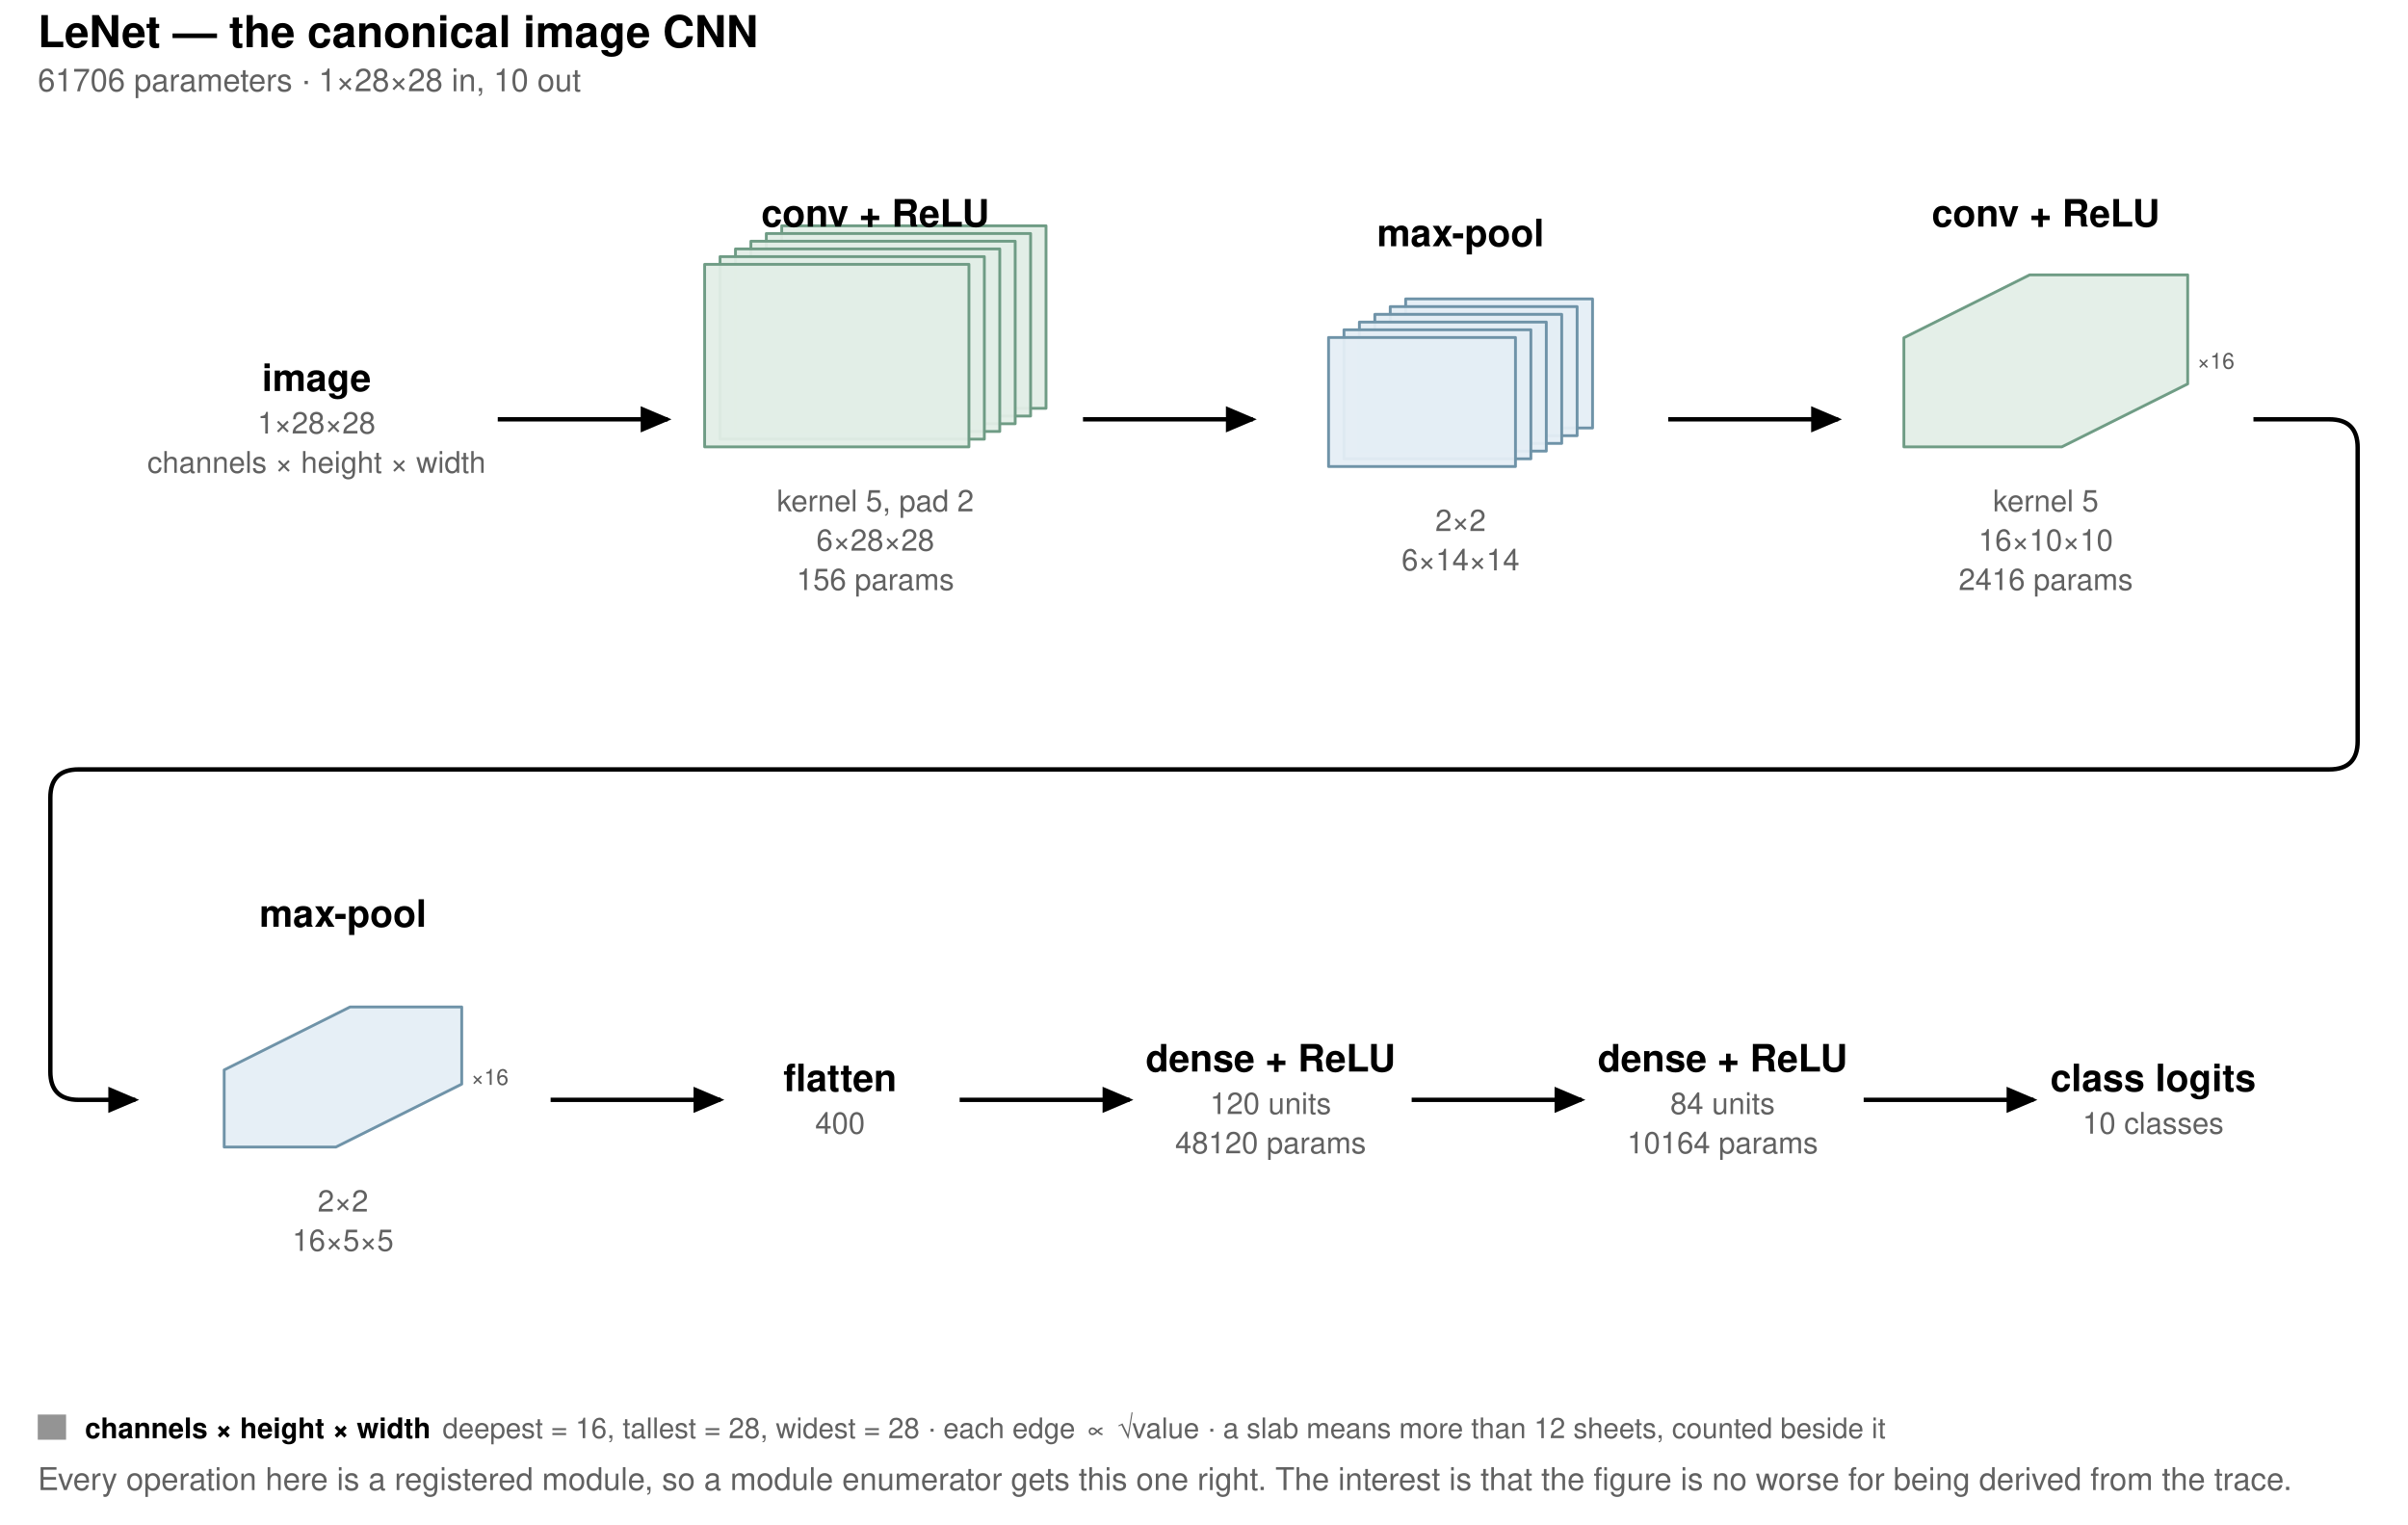
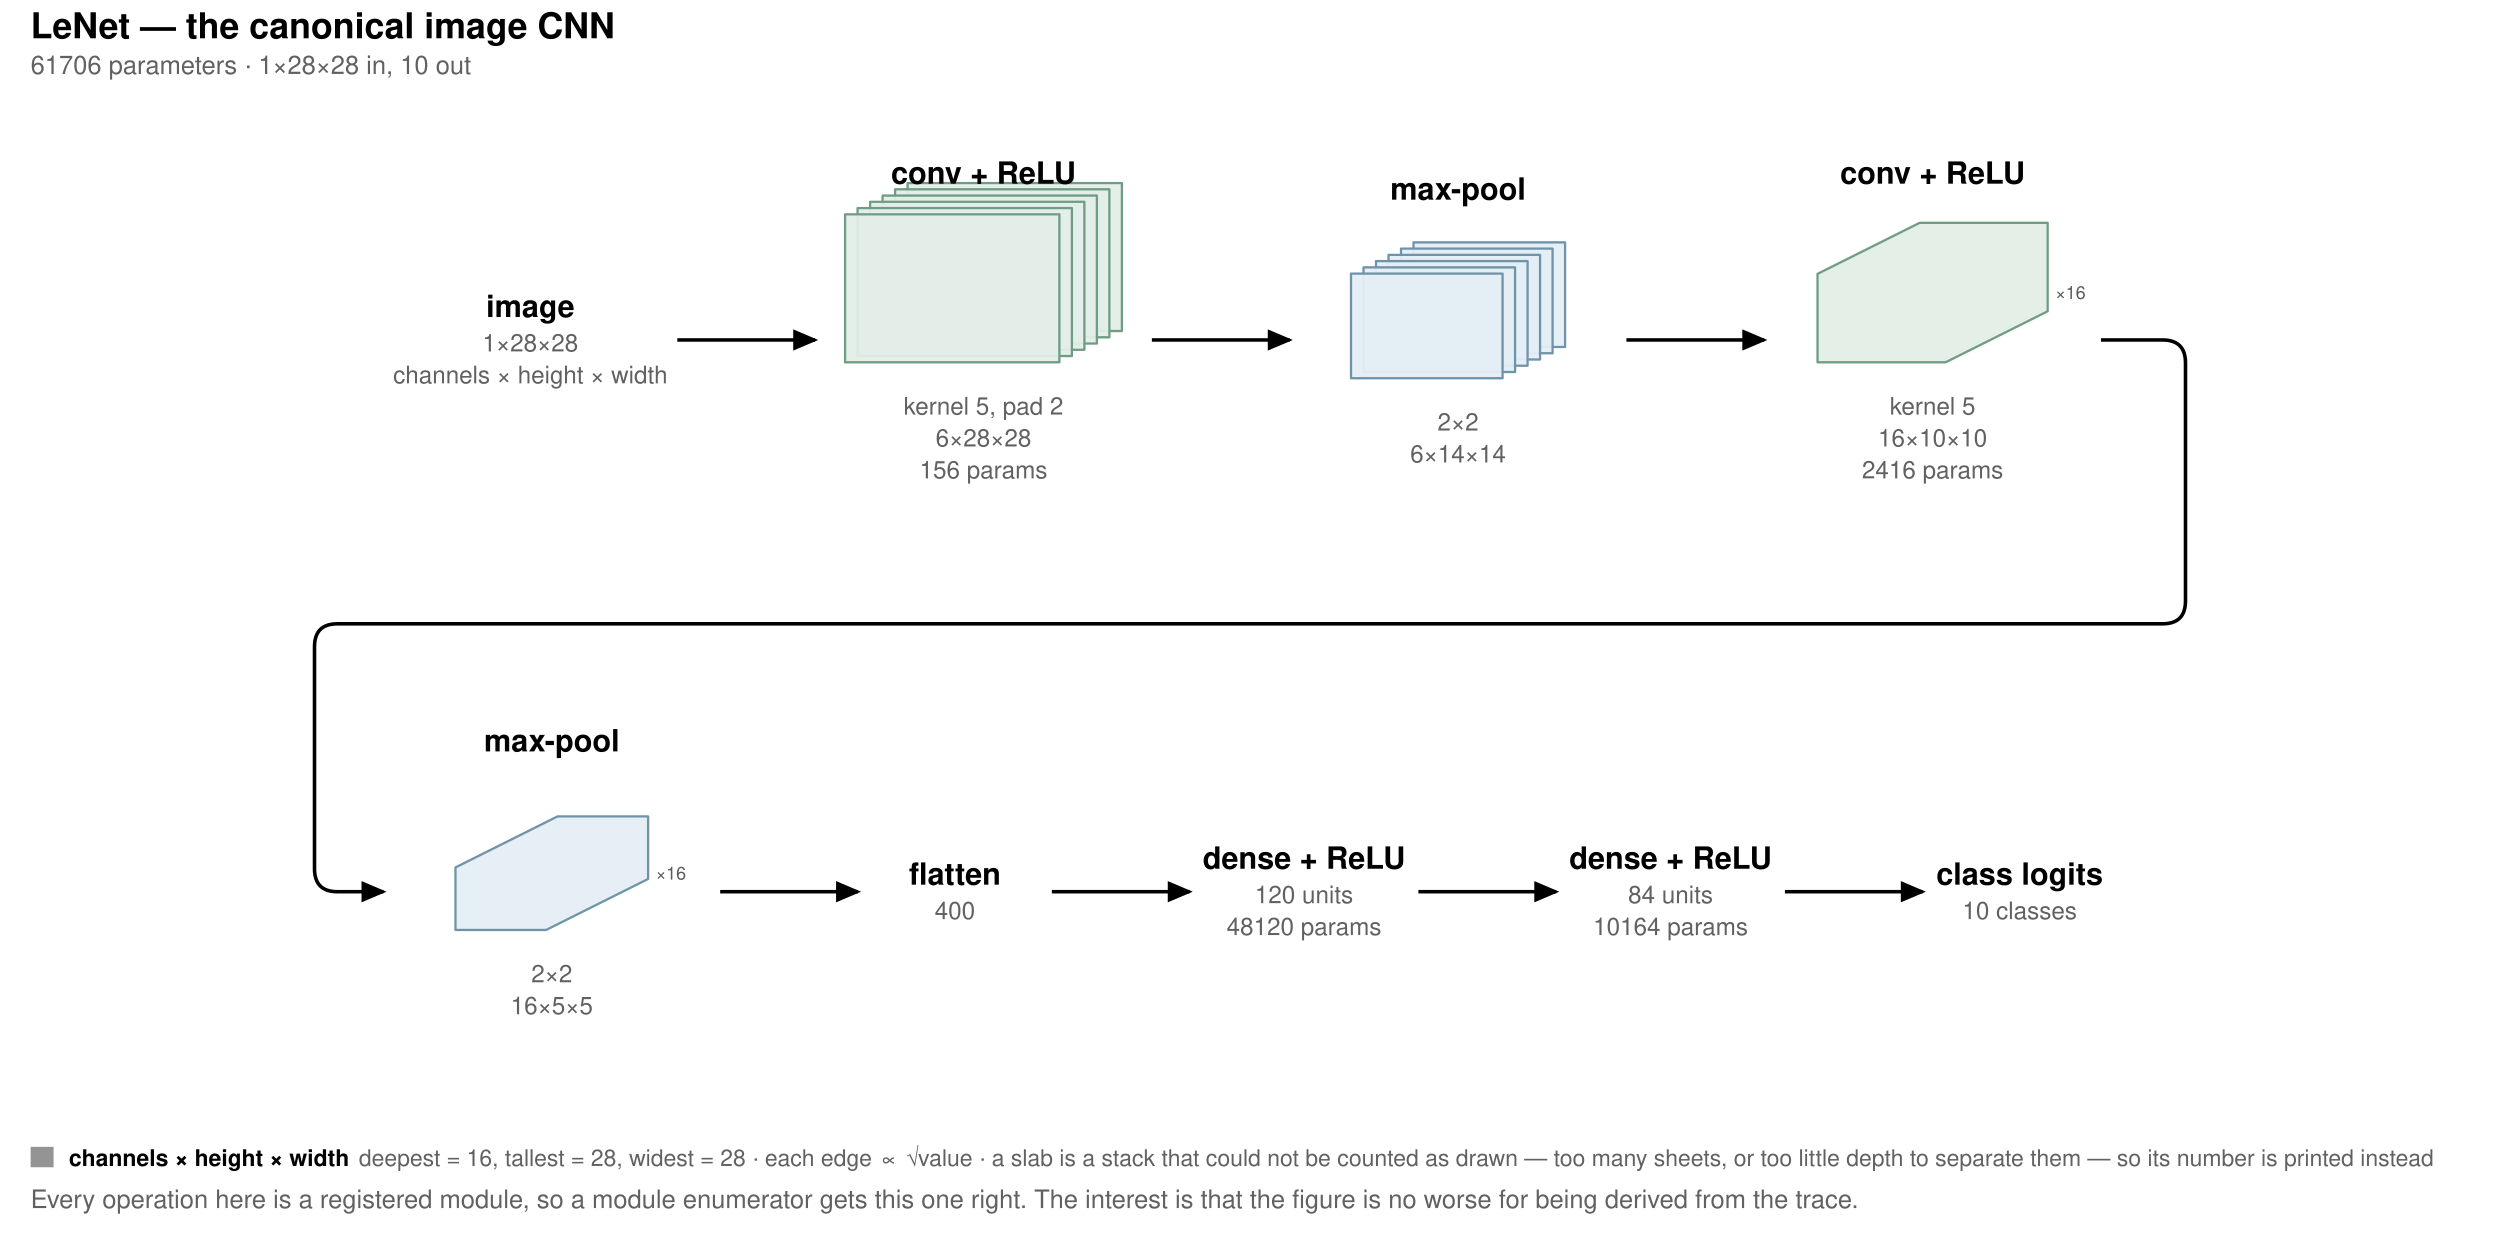
- <svg xmlns="http://www.w3.org/2000/svg" class="draughtsman" role="img" aria-label="LeNet — the canonical image CNN" viewBox="0 0 765.32 484.5" width="765.32" height="484.5">
+ <svg xmlns="http://www.w3.org/2000/svg" class="draughtsman" role="img" aria-label="LeNet — the canonical image CNN" viewBox="0 0 979.86 484.5" width="979.86" height="484.5">
  <defs>
    <marker id="ds-arrow" viewBox="0 0 8 8" refX="7" refY="4" markerWidth="7" markerHeight="7" orient="auto-start-reverse">
      <path d="M0 0.6 L8 4 L0 7.4 Z" style="fill:currentColor" />
    </marker>
  </defs>
  <text class="ds-title" x="12" y="15" style="font-family:Helvetica Neue, Helvetica, Arial, sans-serif;font-size:14px;font-weight:600;fill:currentColor">LeNet — the canonical image CNN</text>
  <text class="ds-subtitle" x="12" y="29" style="font-family:Helvetica Neue, Helvetica, Arial, sans-serif;font-size:10px;fill:currentColor;opacity:0.62">61706 parameters · 1×28×28 in, 10 out</text>
-   <g class="ds-body" transform="translate(0 36)">
+   <g class="ds-body" transform="translate(107.27 36)">
    <path class="ds-edge ds-edge-solid" data-from="image" data-to="conv1" d="M158.2 97.25 C185.2 97.25 185.2 97.25 212.2 97.25" style="fill:none;stroke:currentColor;stroke-width:1.4" marker-end="url(#ds-arrow)" />
    <path class="ds-edge ds-edge-solid" data-from="conv1" data-to="pool1" d="M344.2 97.25 C371.2 97.25 371.2 97.25 398.2 97.25" style="fill:none;stroke:currentColor;stroke-width:1.4" marker-end="url(#ds-arrow)" />
    <path class="ds-edge ds-edge-solid" data-from="pool1" data-to="conv2" d="M530.2 97.25 C557.2 97.25 557.2 97.25 584.2 97.25" style="fill:none;stroke:currentColor;stroke-width:1.4" marker-end="url(#ds-arrow)" />
    <path class="ds-edge ds-edge-solid" data-from="conv2" data-to="pool2" d="M716.2 97.25 L740.32 97.25 Q749.32 97.25 749.32 106.25 L749.32 199.5 Q749.32 208.5 740.32 208.5 L25 208.5 Q16 208.5 16 217.5 L16 304.5 Q16 313.5 25 313.5 L43 313.5" style="fill:none;stroke:currentColor;stroke-width:1.4" marker-end="url(#ds-arrow)" />
    <path class="ds-edge ds-edge-solid" data-from="pool2" data-to="flatten" d="M175 313.5 C202 313.5 202 313.5 229 313.5" style="fill:none;stroke:currentColor;stroke-width:1.4" marker-end="url(#ds-arrow)" />
    <path class="ds-edge ds-edge-solid" data-from="flatten" data-to="fc1" d="M305 313.5 C332 313.5 332 313.5 359 313.5" style="fill:none;stroke:currentColor;stroke-width:1.4" marker-end="url(#ds-arrow)" />
    <path class="ds-edge ds-edge-solid" data-from="fc1" data-to="fc2" d="M448.66 313.5 C475.66 313.5 475.66 313.5 502.66 313.5" style="fill:none;stroke:currentColor;stroke-width:1.4" marker-end="url(#ds-arrow)" />
    <path class="ds-edge ds-edge-solid" data-from="fc2" data-to="logits" d="M592.32 313.5 C619.32 313.5 619.32 313.5 646.32 313.5" style="fill:none;stroke:currentColor;stroke-width:1.4" marker-end="url(#ds-arrow)" />
    <g class="ds-stage ds-bare ds-kind-input" data-stage="image" data-box="43 68.25 115.2 58">
      <text x="100.6" y="88.25" text-anchor="middle" style="font-family:Helvetica Neue, Helvetica, Arial, sans-serif;font-size:12.0px;font-weight:600;fill:currentColor">image</text>
      <text x="100.6" y="101.75" text-anchor="middle" style="font-family:Helvetica Neue, Helvetica, Arial, sans-serif;font-size:9.5px;fill:currentColor;opacity:0.62">1×28×28</text>
      <text x="100.6" y="114.25" text-anchor="middle" style="font-family:Helvetica Neue, Helvetica, Arial, sans-serif;font-size:9.5px;fill:currentColor;opacity:0.62">channels × height × width</text>
    </g>
    <g class="ds-stage ds-bare ds-kind-conv" data-stage="conv1" data-box="212.2 16 132 162.5">
      <rect class="ds-sheet" x="248.45" y="35.75" width="84" height="58" style="fill:#e2eee7;fill-opacity:0.94;stroke:#6f9c85;stroke-width:0.9;stroke-linejoin:round" />
      <rect class="ds-sheet" x="243.55" y="38.2" width="84" height="58" style="fill:#e2eee7;fill-opacity:0.94;stroke:#6f9c85;stroke-width:0.9;stroke-linejoin:round" />
      <rect class="ds-sheet" x="238.65" y="40.65" width="84" height="58" style="fill:#e2eee7;fill-opacity:0.94;stroke:#6f9c85;stroke-width:0.9;stroke-linejoin:round" />
      <rect class="ds-sheet" x="233.75" y="43.1" width="84" height="58" style="fill:#e2eee7;fill-opacity:0.94;stroke:#6f9c85;stroke-width:0.9;stroke-linejoin:round" />
      <rect class="ds-sheet" x="228.85" y="45.55" width="84" height="58" style="fill:#e2eee7;fill-opacity:0.94;stroke:#6f9c85;stroke-width:0.9;stroke-linejoin:round" />
      <rect class="ds-sheet" x="223.95" y="48" width="84" height="58" style="fill:#e2eee7;fill-opacity:0.94;stroke:#6f9c85;stroke-width:0.9;stroke-linejoin:round" />
      <text x="278.2" y="36" text-anchor="middle" style="font-family:Helvetica Neue, Helvetica, Arial, sans-serif;font-size:12.0px;font-weight:600;fill:currentColor">conv + ReLU</text>
      <text x="278.2" y="126.5" text-anchor="middle" style="font-family:Helvetica Neue, Helvetica, Arial, sans-serif;font-size:9.5px;fill:currentColor;opacity:0.62">kernel 5, pad 2</text>
      <text x="278.2" y="139" text-anchor="middle" style="font-family:Helvetica Neue, Helvetica, Arial, sans-serif;font-size:9.5px;fill:currentColor;opacity:0.62">6×28×28</text>
      <text x="278.2" y="151.5" text-anchor="middle" style="font-family:Helvetica Neue, Helvetica, Arial, sans-serif;font-size:9.5px;fill:currentColor;opacity:0.62">156 params</text>
    </g>
    <g class="ds-stage ds-bare ds-kind-pool" data-stage="pool1" data-box="398.2 22.25 132 150">
      <rect class="ds-sheet" x="446.75" y="58.99" width="59.4" height="41.01" style="fill:#e4eef5;fill-opacity:0.94;stroke:#6f93a8;stroke-width:0.9;stroke-linejoin:round" />
      <rect class="ds-sheet" x="441.85" y="61.44" width="59.4" height="41.01" style="fill:#e4eef5;fill-opacity:0.94;stroke:#6f93a8;stroke-width:0.9;stroke-linejoin:round" />
      <rect class="ds-sheet" x="436.95" y="63.89" width="59.4" height="41.01" style="fill:#e4eef5;fill-opacity:0.94;stroke:#6f93a8;stroke-width:0.9;stroke-linejoin:round" />
      <rect class="ds-sheet" x="432.05" y="66.34" width="59.4" height="41.01" style="fill:#e4eef5;fill-opacity:0.94;stroke:#6f93a8;stroke-width:0.9;stroke-linejoin:round" />
      <rect class="ds-sheet" x="427.15" y="68.79" width="59.4" height="41.01" style="fill:#e4eef5;fill-opacity:0.94;stroke:#6f93a8;stroke-width:0.9;stroke-linejoin:round" />
      <rect class="ds-sheet" x="422.25" y="71.24" width="59.4" height="41.01" style="fill:#e4eef5;fill-opacity:0.94;stroke:#6f93a8;stroke-width:0.9;stroke-linejoin:round" />
      <text x="464.2" y="42.25" text-anchor="middle" style="font-family:Helvetica Neue, Helvetica, Arial, sans-serif;font-size:12.0px;font-weight:600;fill:currentColor">max-pool</text>
      <text x="464.2" y="132.75" text-anchor="middle" style="font-family:Helvetica Neue, Helvetica, Arial, sans-serif;font-size:9.5px;fill:currentColor;opacity:0.62">2×2</text>
      <text x="464.2" y="145.25" text-anchor="middle" style="font-family:Helvetica Neue, Helvetica, Arial, sans-serif;font-size:9.5px;fill:currentColor;opacity:0.62">6×14×14</text>
    </g>
    <g class="ds-stage ds-bare ds-kind-conv" data-stage="conv2" data-box="584.2 16 132 162.5">
      <polygon class="ds-sheet" points="605.1,71.34 645.1,51.34 695.3,51.34 695.3,86 655.3,106 605.1,106" style="fill:#e2eee7;fill-opacity:0.94;stroke:#6f9c85;stroke-width:0.9;stroke-linejoin:round" />
      <text x="698.3" y="81.17" style="font-family:Helvetica Neue, Helvetica, Arial, sans-serif;font-size:7.0px;fill:#5b5b5b">×16</text>
      <text x="650.2" y="36" text-anchor="middle" style="font-family:Helvetica Neue, Helvetica, Arial, sans-serif;font-size:12.0px;font-weight:600;fill:currentColor">conv + ReLU</text>
      <text x="650.2" y="126.5" text-anchor="middle" style="font-family:Helvetica Neue, Helvetica, Arial, sans-serif;font-size:9.5px;fill:currentColor;opacity:0.62">kernel 5</text>
      <text x="650.2" y="139" text-anchor="middle" style="font-family:Helvetica Neue, Helvetica, Arial, sans-serif;font-size:9.5px;fill:currentColor;opacity:0.62">16×10×10</text>
      <text x="650.2" y="151.5" text-anchor="middle" style="font-family:Helvetica Neue, Helvetica, Arial, sans-serif;font-size:9.5px;fill:currentColor;opacity:0.62">2416 params</text>
    </g>
    <g class="ds-stage ds-bare ds-kind-pool" data-stage="pool2" data-box="43 238.5 132 150">
      <polygon class="ds-sheet" points="71.25,303.99 111.25,283.99 146.75,283.99 146.75,308.5 106.75,328.5 71.25,328.5" style="fill:#e4eef5;fill-opacity:0.94;stroke:#6f93a8;stroke-width:0.9;stroke-linejoin:round" />
      <text x="149.75" y="308.75" style="font-family:Helvetica Neue, Helvetica, Arial, sans-serif;font-size:7.0px;fill:#5b5b5b">×16</text>
      <text x="109" y="258.5" text-anchor="middle" style="font-family:Helvetica Neue, Helvetica, Arial, sans-serif;font-size:12.0px;font-weight:600;fill:currentColor">max-pool</text>
      <text x="109" y="349" text-anchor="middle" style="font-family:Helvetica Neue, Helvetica, Arial, sans-serif;font-size:9.5px;fill:currentColor;opacity:0.62">2×2</text>
      <text x="109" y="361.5" text-anchor="middle" style="font-family:Helvetica Neue, Helvetica, Arial, sans-serif;font-size:9.5px;fill:currentColor;opacity:0.62">16×5×5</text>
    </g>
    <g class="ds-stage ds-bare ds-kind-op" data-stage="flatten" data-box="229 290.75 76 45.5">
      <text x="267" y="310.75" text-anchor="middle" style="font-family:Helvetica Neue, Helvetica, Arial, sans-serif;font-size:12.0px;font-weight:600;fill:currentColor">flatten</text>
      <text x="267" y="324.25" text-anchor="middle" style="font-family:Helvetica Neue, Helvetica, Arial, sans-serif;font-size:9.5px;fill:currentColor;opacity:0.62">400</text>
    </g>
    <g class="ds-stage ds-bare ds-kind-stack" data-stage="fc1" data-box="359 284.5 89.66 58">
      <text x="403.83" y="304.5" text-anchor="middle" style="font-family:Helvetica Neue, Helvetica, Arial, sans-serif;font-size:12.0px;font-weight:600;fill:currentColor">dense + ReLU</text>
      <text x="403.83" y="318" text-anchor="middle" style="font-family:Helvetica Neue, Helvetica, Arial, sans-serif;font-size:9.5px;fill:currentColor;opacity:0.62">120 units</text>
      <text x="403.83" y="330.5" text-anchor="middle" style="font-family:Helvetica Neue, Helvetica, Arial, sans-serif;font-size:9.5px;fill:currentColor;opacity:0.62">48120 params</text>
    </g>
    <g class="ds-stage ds-bare ds-kind-stack" data-stage="fc2" data-box="502.66 284.5 89.66 58">
      <text x="547.49" y="304.5" text-anchor="middle" style="font-family:Helvetica Neue, Helvetica, Arial, sans-serif;font-size:12.0px;font-weight:600;fill:currentColor">dense + ReLU</text>
      <text x="547.49" y="318" text-anchor="middle" style="font-family:Helvetica Neue, Helvetica, Arial, sans-serif;font-size:9.5px;fill:currentColor;opacity:0.62">84 units</text>
      <text x="547.49" y="330.5" text-anchor="middle" style="font-family:Helvetica Neue, Helvetica, Arial, sans-serif;font-size:9.5px;fill:currentColor;opacity:0.62">10164 params</text>
    </g>
    <g class="ds-stage ds-bare ds-kind-output" data-stage="logits" data-box="646.32 290.75 76 45.5">
      <text x="684.32" y="310.75" text-anchor="middle" style="font-family:Helvetica Neue, Helvetica, Arial, sans-serif;font-size:12.0px;font-weight:600;fill:currentColor">class logits</text>
      <text x="684.32" y="324.25" text-anchor="middle" style="font-family:Helvetica Neue, Helvetica, Arial, sans-serif;font-size:9.5px;fill:currentColor;opacity:0.62">10 classes</text>
    </g>
  </g>
  <g class="ds-legend">
    <rect class="ds-legend-glyph" x="12" y="449.5" width="9" height="8" style="fill:currentColor;fill-opacity:0.42" />
    <text class="ds-legend-label" x="27" y="457" style="font-family:Helvetica Neue, Helvetica, Arial, sans-serif;font-size:9.0px;font-weight:600;fill:currentColor">channels × height × width</text>
-     <text class="ds-legend-share" x="140.65" y="457" style="font-family:Helvetica Neue, Helvetica, Arial, sans-serif;font-size:9.0px;fill:currentColor;opacity:0.62">deepest = 16, tallest = 28, widest = 28 · each edge ∝ √value · a slab means more than 12 sheets, counted beside it</text>
+     <text class="ds-legend-share" x="140.65" y="457" style="font-family:Helvetica Neue, Helvetica, Arial, sans-serif;font-size:9.0px;fill:currentColor;opacity:0.62">deepest = 16, tallest = 28, widest = 28 · each edge ∝ √value · a slab is a stack that could not be counted as drawn — too many sheets, or too little depth to separate them — so its number is printed instead</text>
  </g>
  <text class="ds-caption" x="12" y="473.5" style="font-family:Helvetica Neue, Helvetica, Arial, sans-serif;font-size:10.0px;fill:currentColor;opacity:0.62">Every operation here is a registered module, so a module enumerator gets this one right. The interest is that the figure is no worse for being derived from the trace.</text>
</svg>
